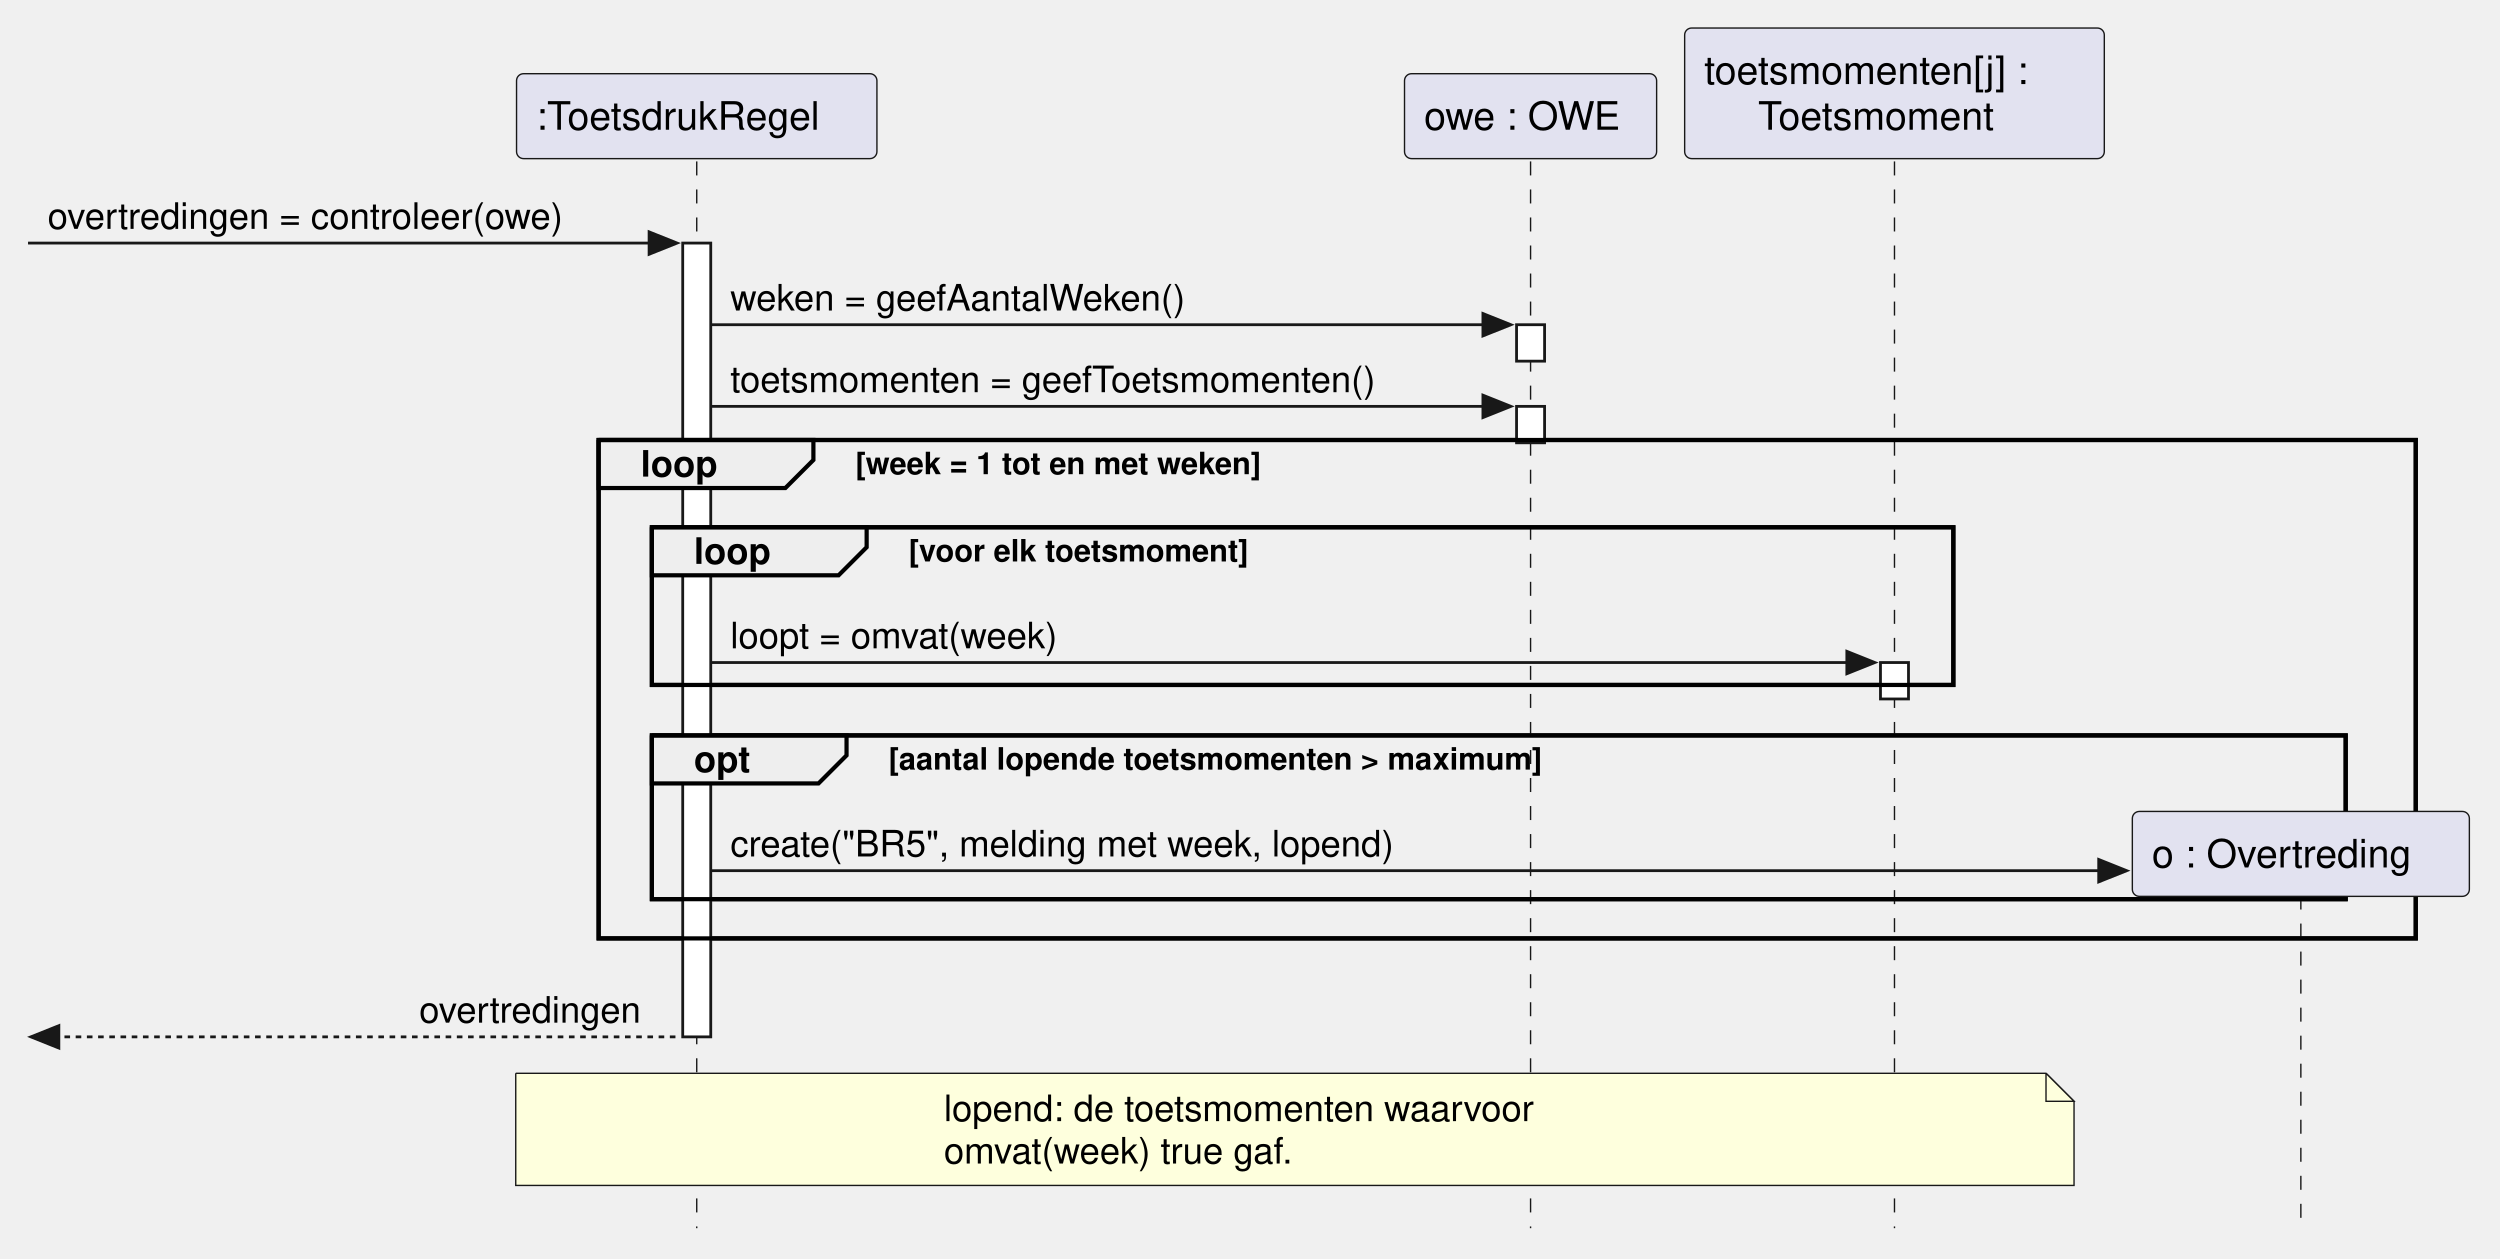
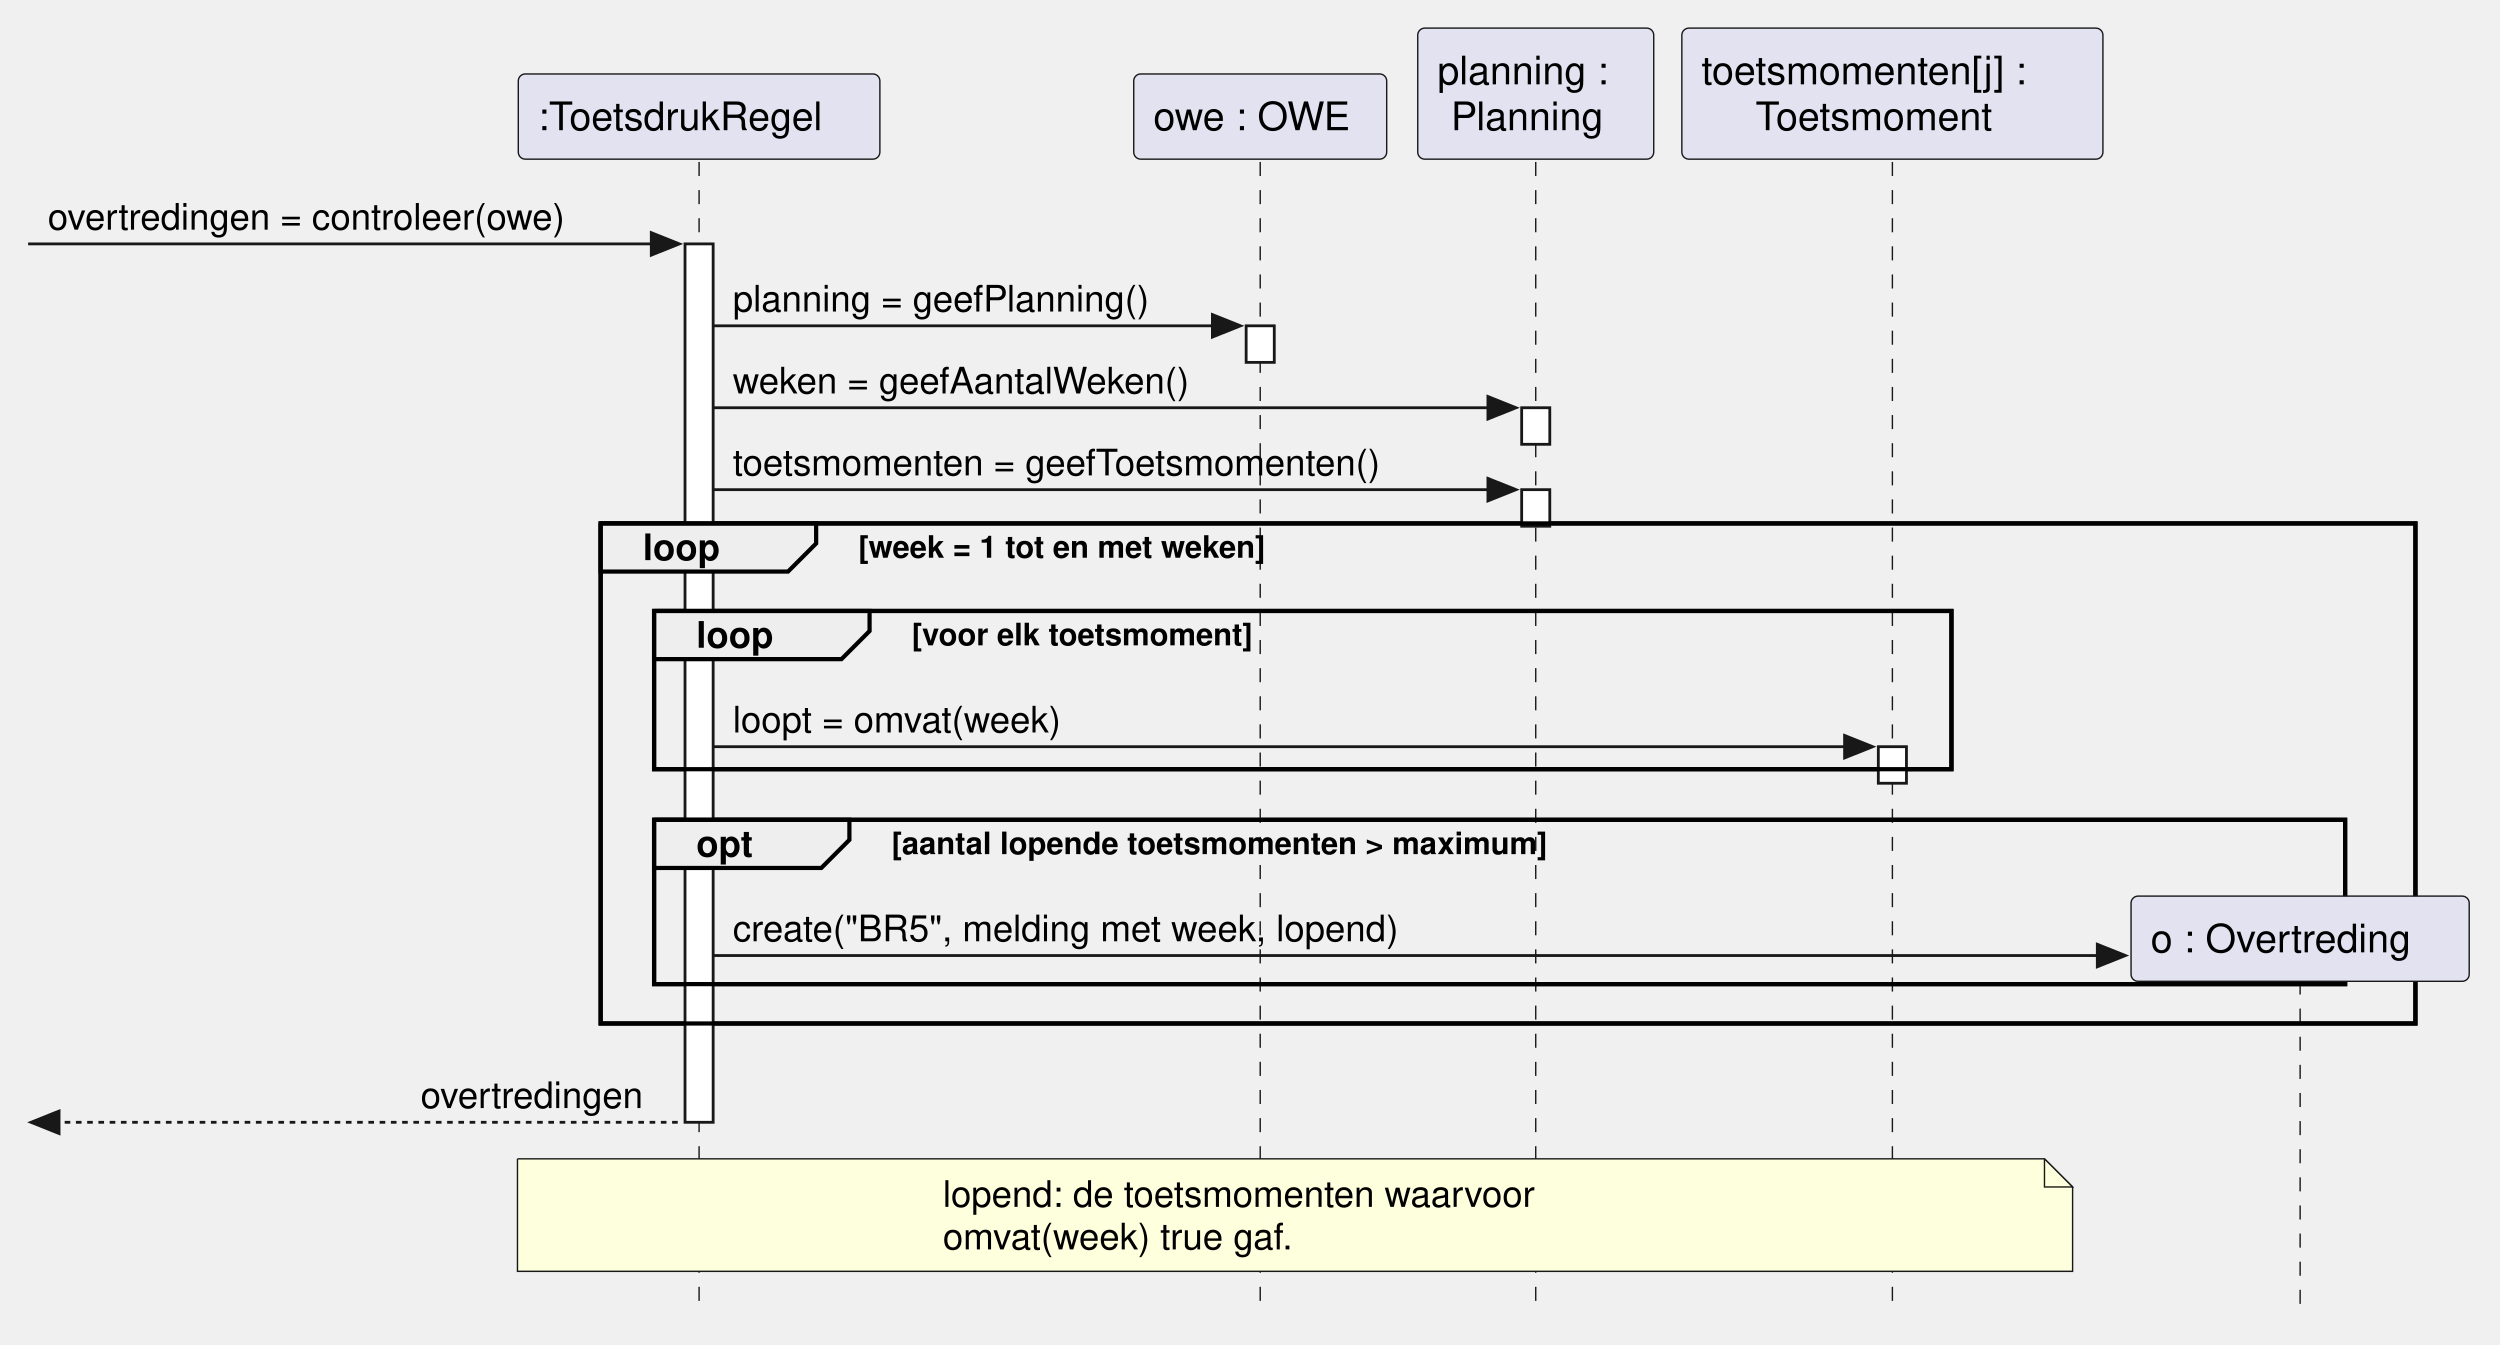
- <svg xmlns="http://www.w3.org/2000/svg" version="1.1" data-diagram-type="SEQUENCE" style="width:892px;height:449px;background:#FFFFFF;" width="892px" height="449px" viewBox="0 0 892 449" zoomAndPan="magnify" preserveAspectRatio="none" contentStyleType="text/css">
+ <svg xmlns="http://www.w3.org/2000/svg" version="1.1" data-diagram-type="SEQUENCE" style="width:889px;height:478px;background:#FFFFFF;" width="889px" height="478px" viewBox="0 0 889 478" zoomAndPan="magnify" preserveAspectRatio="none" contentStyleType="text/css">
  <defs />
  <g font-family="sans-serif" lengthAdjust="spacing">
-     <rect x="213.595" y="156.992" width="648.349" height="177.828" fill="none" style="stroke:#000;stroke-width:1.5;" />
-     <rect x="232.595" y="188.125" width="464.356" height="56.266" fill="none" style="stroke:#000;stroke-width:1.5;" />
-     <rect x="232.595" y="262.391" width="604.349" height="58.43" fill="none" style="stroke:#000;stroke-width:1.5;" />
+     <rect x="213.595" y="186.125" width="645.331" height="177.828" fill="none" style="stroke:#000;stroke-width:1.5;" />
+     <rect x="232.595" y="217.258" width="461.338" height="56.266" fill="none" style="stroke:#000;stroke-width:1.5;" />
+     <rect x="232.595" y="291.523" width="601.331" height="58.43" fill="none" style="stroke:#000;stroke-width:1.5;" />
    <g>
-       <rect x="245.095" y="57.594" width="8" height="380.625" fill="#000" fill-opacity="0" />
-       <line x1="248.595" y1="57.594" x2="248.595" y2="438.219" style="stroke:#181818;stroke-width:0.5;stroke-dasharray:5,5;" />
+       <rect x="245.095" y="57.594" width="8" height="409.758" fill="#000" fill-opacity="0" />
+       <line x1="248.595" y1="57.594" x2="248.595" y2="467.352" style="stroke:#181818;stroke-width:0.5;stroke-dasharray:5,5;" />
    </g>
    <g>
-       <rect x="243.595" y="86.727" width="10" height="283.227" fill="#FFF" style="stroke:#181818;stroke-width:1;" />
+       <rect x="243.595" y="86.727" width="10" height="312.359" fill="#FFF" style="stroke:#181818;stroke-width:1;" />
    </g>
    <g>
-       <rect x="542.607" y="57.594" width="8" height="380.625" fill="#000" fill-opacity="0" />
-       <line x1="546.107" y1="57.594" x2="546.107" y2="438.219" style="stroke:#181818;stroke-width:0.5;stroke-dasharray:5,5;" />
+       <rect x="444.631" y="57.594" width="8" height="409.758" fill="#000" fill-opacity="0" />
+       <line x1="448.131" y1="57.594" x2="448.131" y2="467.352" style="stroke:#181818;stroke-width:0.5;stroke-dasharray:5,5;" />
    </g>
    <g>
-       <rect x="541.107" y="115.859" width="10" height="13" fill="#FFF" style="stroke:#181818;stroke-width:1;" />
+       <rect x="443.131" y="115.859" width="10" height="13" fill="#FFF" style="stroke:#181818;stroke-width:1;" />
+     </g>
+     <g>
+       <rect x="542.607" y="57.594" width="8" height="409.758" fill="#000" fill-opacity="0" />
+       <line x1="546.107" y1="57.594" x2="546.107" y2="467.352" style="stroke:#181818;stroke-width:0.5;stroke-dasharray:5,5;" />
    </g>
    <g>
      <rect x="541.107" y="144.992" width="10" height="13" fill="#FFF" style="stroke:#181818;stroke-width:1;" />
    </g>
    <g>
-       <rect x="672.452" y="57.594" width="8" height="380.625" fill="#000" fill-opacity="0" />
-       <line x1="675.952" y1="57.594" x2="675.952" y2="438.219" style="stroke:#181818;stroke-width:0.5;stroke-dasharray:5,5;" />
+       <rect x="541.107" y="174.125" width="10" height="13" fill="#FFF" style="stroke:#181818;stroke-width:1;" />
    </g>
    <g>
-       <rect x="670.952" y="236.391" width="10" height="13" fill="#FFF" style="stroke:#181818;stroke-width:1;" />
+       <rect x="669.434" y="57.594" width="8" height="409.758" fill="#000" fill-opacity="0" />
+       <line x1="672.934" y1="57.594" x2="672.934" y2="467.352" style="stroke:#181818;stroke-width:0.5;stroke-dasharray:5,5;" />
    </g>
    <g>
-       <rect x="817.444" y="289.523" width="8" height="148.695" fill="#000" fill-opacity="0" />
-       <line x1="820.944" y1="289.523" x2="820.944" y2="438.219" style="stroke:#181818;stroke-width:0.5;stroke-dasharray:5,5;" />
+       <rect x="667.934" y="265.523" width="10" height="13" fill="#FFF" style="stroke:#181818;stroke-width:1;" />
+     </g>
+     <g>
+       <rect x="814.426" y="318.656" width="8" height="148.695" fill="#000" fill-opacity="0" />
+       <line x1="817.926" y1="318.656" x2="817.926" y2="467.352" style="stroke:#181818;stroke-width:0.5;stroke-dasharray:5,5;" />
    </g>
    <rect x="184.303" y="26.297" width="128.584" height="30.297" fill="#E2E2F0" style="stroke:#181818;stroke-width:0.5;" rx="2.5" ry="2.5" />
    <text x="191.303" y="46.292" fill="#000" font-size="14" textLength="114.584" font-family="Helvetica">:ToetsdrukRegel</text>
-     <rect x="501.13" y="26.297" width="89.954" height="30.297" fill="#E2E2F0" style="stroke:#181818;stroke-width:0.5;" rx="2.5" ry="2.5" />
-     <text x="508.13" y="46.292" fill="#000" font-size="14" textLength="75.954" font-family="Helvetica">owe : OWE</text>
-     <rect x="601.084" y="10" width="149.734" height="46.594" fill="#E2E2F0" style="stroke:#181818;stroke-width:0.5;" rx="2.5" ry="2.5" />
-     <text x="608.084" y="29.995" fill="#000" font-size="14" textLength="135.734" font-family="Helvetica">toetsmomenten[j] :</text>
-     <text x="627.287" y="46.292" fill="#000" font-size="14" textLength="97.33" font-family="Helvetica">Toetsmoment</text>
+     <rect x="403.154" y="26.297" width="89.954" height="30.297" fill="#E2E2F0" style="stroke:#181818;stroke-width:0.5;" rx="2.5" ry="2.5" />
+     <text x="410.154" y="46.292" fill="#000" font-size="14" textLength="75.954" font-family="Helvetica">owe : OWE</text>
+     <rect x="504.148" y="10" width="83.918" height="46.594" fill="#E2E2F0" style="stroke:#181818;stroke-width:0.5;" rx="2.5" ry="2.5" />
+     <text x="511.148" y="29.995" fill="#000" font-size="14" textLength="69.918" font-family="Helvetica">planning :</text>
+     <text x="515.954" y="46.292" fill="#000" font-size="14" textLength="60.307" font-family="Helvetica">Planning</text>
+     <rect x="598.066" y="10" width="149.734" height="46.594" fill="#E2E2F0" style="stroke:#181818;stroke-width:0.5;" rx="2.5" ry="2.5" />
+     <text x="605.066" y="29.995" fill="#000" font-size="14" textLength="135.734" font-family="Helvetica">toetsmomenten[j] :</text>
+     <text x="624.269" y="46.292" fill="#000" font-size="14" textLength="97.33" font-family="Helvetica">Toetsmoment</text>
    <polygon points="231.595,82.727,241.595,86.727,231.595,90.727" fill="#181818" style="stroke:#181818;stroke-width:1;stroke-linejoin:miter;stroke-miterlimit:10;" />
    <line x1="10" y1="86.727" x2="237.595" y2="86.727" style="stroke:#181818;stroke-width:1;" />
    <text x="17" y="81.661" fill="#000" font-size="13" textLength="214.595" font-family="Helvetica">overtredingen = controleer(owe)</text>
-     <polygon points="529.107,111.859,539.107,115.859,529.107,119.859" fill="#181818" style="stroke:#181818;stroke-width:1;stroke-linejoin:miter;stroke-miterlimit:10;" />
-     <line x1="253.595" y1="115.859" x2="535.107" y2="115.859" style="stroke:#181818;stroke-width:1;" />
-     <text x="260.595" y="110.793" fill="#000" font-size="13" textLength="186.913" font-family="Helvetica">weken = geefAantalWeken()</text>
+     <polygon points="431.131,111.859,441.131,115.859,431.131,119.859" fill="#181818" style="stroke:#181818;stroke-width:1;stroke-linejoin:miter;stroke-miterlimit:10;" />
+     <line x1="253.595" y1="115.859" x2="437.131" y2="115.859" style="stroke:#181818;stroke-width:1;" />
+     <text x="260.595" y="110.793" fill="#000" font-size="13" textLength="170.536" font-family="Helvetica">planning = geefPlanning()</text>
    <polygon points="529.107,140.992,539.107,144.992,529.107,148.992" fill="#181818" style="stroke:#181818;stroke-width:1;stroke-linejoin:miter;stroke-miterlimit:10;" />
    <line x1="253.595" y1="144.992" x2="535.107" y2="144.992" style="stroke:#181818;stroke-width:1;" />
-     <text x="260.595" y="139.926" fill="#000" font-size="13" textLength="268.512" font-family="Helvetica">toetsmomenten = geefToetsmomenten()</text>
-     <path d="M213.595,156.992 L290.219,156.992 L290.219,164.125 L280.219,174.125 L213.595,174.125 L213.595,156.992" style="stroke:#000;stroke-width:1.5;" fill="#EEE" />
-     <rect x="213.595" y="156.992" width="648.349" height="177.828" fill="none" style="stroke:#000;stroke-width:1.5;" />
-     <text x="228.595" y="170.059" fill="#000" font-size="13" textLength="31.624" font-weight="700" font-family="Helvetica">loop</text>
-     <text x="305.219" y="169.203" fill="#000" font-size="11" textLength="180.077" font-weight="700" font-family="Helvetica">[week = 1 tot en met weken]</text>
-     <path d="M232.595,188.125 L309.219,188.125 L309.219,195.258 L299.219,205.258 L232.595,205.258 L232.595,188.125" style="stroke:#000;stroke-width:1.5;" fill="#EEE" />
-     <rect x="232.595" y="188.125" width="464.356" height="56.266" fill="none" style="stroke:#000;stroke-width:1.5;" />
-     <text x="247.595" y="201.192" fill="#000" font-size="13" textLength="31.624" font-weight="700" font-family="Helvetica">loop</text>
-     <text x="324.219" y="200.335" fill="#000" font-size="11" textLength="147.082" font-weight="700" font-family="Helvetica">[voor elk toetsmoment]</text>
-     <polygon points="658.952,232.391,668.952,236.391,658.952,240.391" fill="#181818" style="stroke:#181818;stroke-width:1;stroke-linejoin:miter;stroke-miterlimit:10;" />
-     <line x1="253.595" y1="236.391" x2="664.952" y2="236.391" style="stroke:#181818;stroke-width:1;" />
-     <text x="260.595" y="231.325" fill="#000" font-size="13" textLength="137.7" font-family="Helvetica">loopt = omvat(week)</text>
-     <path d="M232.595,262.391 L302.046,262.391 L302.046,269.523 L292.046,279.523 L232.595,279.523 L232.595,262.391" style="stroke:#000;stroke-width:1.5;" fill="#EEE" />
-     <rect x="232.595" y="262.391" width="604.349" height="58.43" fill="none" style="stroke:#000;stroke-width:1.5;" />
-     <text x="247.595" y="275.458" fill="#000" font-size="13" textLength="24.451" font-weight="700" font-family="Helvetica">opt</text>
-     <text x="317.046" y="274.601" fill="#000" font-size="11" textLength="282.455" font-weight="700" font-family="Helvetica">[aantal lopende toetsmomenten &gt; maximum]</text>
-     <rect x="760.819" y="289.523" width="120.251" height="30.297" fill="#E2E2F0" style="stroke:#181818;stroke-width:0.5;" rx="2.5" ry="2.5" />
-     <text x="767.819" y="309.519" fill="#000" font-size="14" textLength="106.251" font-family="Helvetica">o : Overtreding</text>
-     <polygon points="748.819,306.656,758.819,310.656,748.819,314.656" fill="#181818" style="stroke:#181818;stroke-width:1;stroke-linejoin:miter;stroke-miterlimit:10;" />
-     <line x1="253.595" y1="310.656" x2="754.819" y2="310.656" style="stroke:#181818;stroke-width:1;" />
-     <text x="260.595" y="305.59" fill="#000" font-size="13" textLength="271.521" font-family="Helvetica">create("BR5", melding met week, lopend)</text>
-     <polygon points="21,365.953,11,369.953,21,373.953" fill="#181818" style="stroke:#181818;stroke-width:1;stroke-linejoin:miter;stroke-miterlimit:10;" />
-     <line x1="15" y1="369.953" x2="242.595" y2="369.953" style="stroke:#181818;stroke-width:1;stroke-dasharray:2,2;" />
-     <text x="149.573" y="364.887" fill="#000" font-size="13" textLength="92.022" font-family="Helvetica">overtredingen</text>
-     <path d="M184.016,382.953 L184.016,422.953 L740.016,422.953 L740.016,392.953 L730.016,382.953 L184.016,382.953" style="stroke:#181818;stroke-width:0.5;" fill="#FEFFDD" />
-     <path d="M730.016,382.953 L730.016,392.953 L740.016,392.953 L730.016,382.953" style="stroke:#181818;stroke-width:0.5;" fill="#FEFFDD" />
-     <text x="336.793" y="400.02" fill="#000" font-size="13" textLength="241.96" font-family="Helvetica">lopend: de toetsmomenten waarvoor</text>
-     <text x="336.793" y="415.153" fill="#000" font-size="13" textLength="145.545" font-family="Helvetica">omvat(week) true gaf.</text>
+     <text x="260.595" y="139.926" fill="#000" font-size="13" textLength="186.913" font-family="Helvetica">weken = geefAantalWeken()</text>
+     <polygon points="529.107,170.125,539.107,174.125,529.107,178.125" fill="#181818" style="stroke:#181818;stroke-width:1;stroke-linejoin:miter;stroke-miterlimit:10;" />
+     <line x1="253.595" y1="174.125" x2="535.107" y2="174.125" style="stroke:#181818;stroke-width:1;" />
+     <text x="260.595" y="169.059" fill="#000" font-size="13" textLength="268.512" font-family="Helvetica">toetsmomenten = geefToetsmomenten()</text>
+     <path d="M213.595,186.125 L290.219,186.125 L290.219,193.258 L280.219,203.258 L213.595,203.258 L213.595,186.125" style="stroke:#000;stroke-width:1.5;" fill="#EEE" />
+     <rect x="213.595" y="186.125" width="645.331" height="177.828" fill="none" style="stroke:#000;stroke-width:1.5;" />
+     <text x="228.595" y="199.192" fill="#000" font-size="13" textLength="31.624" font-weight="700" font-family="Helvetica">loop</text>
+     <text x="305.219" y="198.335" fill="#000" font-size="11" textLength="180.077" font-weight="700" font-family="Helvetica">[week = 1 tot en met weken]</text>
+     <path d="M232.595,217.258 L309.219,217.258 L309.219,224.391 L299.219,234.391 L232.595,234.391 L232.595,217.258" style="stroke:#000;stroke-width:1.5;" fill="#EEE" />
+     <rect x="232.595" y="217.258" width="461.338" height="56.266" fill="none" style="stroke:#000;stroke-width:1.5;" />
+     <text x="247.595" y="230.325" fill="#000" font-size="13" textLength="31.624" font-weight="700" font-family="Helvetica">loop</text>
+     <text x="324.219" y="229.468" fill="#000" font-size="11" textLength="147.082" font-weight="700" font-family="Helvetica">[voor elk toetsmoment]</text>
+     <polygon points="655.934,261.523,665.934,265.523,655.934,269.523" fill="#181818" style="stroke:#181818;stroke-width:1;stroke-linejoin:miter;stroke-miterlimit:10;" />
+     <line x1="253.595" y1="265.523" x2="661.934" y2="265.523" style="stroke:#181818;stroke-width:1;" />
+     <text x="260.595" y="260.458" fill="#000" font-size="13" textLength="137.7" font-family="Helvetica">loopt = omvat(week)</text>
+     <path d="M232.595,291.523 L302.046,291.523 L302.046,298.656 L292.046,308.656 L232.595,308.656 L232.595,291.523" style="stroke:#000;stroke-width:1.5;" fill="#EEE" />
+     <rect x="232.595" y="291.523" width="601.331" height="58.43" fill="none" style="stroke:#000;stroke-width:1.5;" />
+     <text x="247.595" y="304.59" fill="#000" font-size="13" textLength="24.451" font-weight="700" font-family="Helvetica">opt</text>
+     <text x="317.046" y="303.734" fill="#000" font-size="11" textLength="282.455" font-weight="700" font-family="Helvetica">[aantal lopende toetsmomenten &gt; maximum]</text>
+     <rect x="757.801" y="318.656" width="120.251" height="30.297" fill="#E2E2F0" style="stroke:#181818;stroke-width:0.5;" rx="2.5" ry="2.5" />
+     <text x="764.801" y="338.651" fill="#000" font-size="14" textLength="106.251" font-family="Helvetica">o : Overtreding</text>
+     <polygon points="745.801,335.789,755.801,339.789,745.801,343.789" fill="#181818" style="stroke:#181818;stroke-width:1;stroke-linejoin:miter;stroke-miterlimit:10;" />
+     <line x1="253.595" y1="339.789" x2="751.801" y2="339.789" style="stroke:#181818;stroke-width:1;" />
+     <text x="260.595" y="334.723" fill="#000" font-size="13" textLength="271.521" font-family="Helvetica">create("BR5", melding met week, lopend)</text>
+     <polygon points="21,395.086,11,399.086,21,403.086" fill="#181818" style="stroke:#181818;stroke-width:1;stroke-linejoin:miter;stroke-miterlimit:10;" />
+     <line x1="15" y1="399.086" x2="242.595" y2="399.086" style="stroke:#181818;stroke-width:1;stroke-dasharray:2,2;" />
+     <text x="149.573" y="394.02" fill="#000" font-size="13" textLength="92.022" font-family="Helvetica">overtredingen</text>
+     <path d="M184.016,412.086 L184.016,452.086 L737.016,452.086 L737.016,422.086 L727.016,412.086 L184.016,412.086" style="stroke:#181818;stroke-width:0.5;" fill="#FEFFDD" />
+     <path d="M727.016,412.086 L727.016,422.086 L737.016,422.086 L727.016,412.086" style="stroke:#181818;stroke-width:0.5;" fill="#FEFFDD" />
+     <text x="335.284" y="429.153" fill="#000" font-size="13" textLength="241.96" font-family="Helvetica">lopend: de toetsmomenten waarvoor</text>
+     <text x="335.284" y="444.286" fill="#000" font-size="13" textLength="145.545" font-family="Helvetica">omvat(week) true gaf.</text>
  </g>
</svg>
